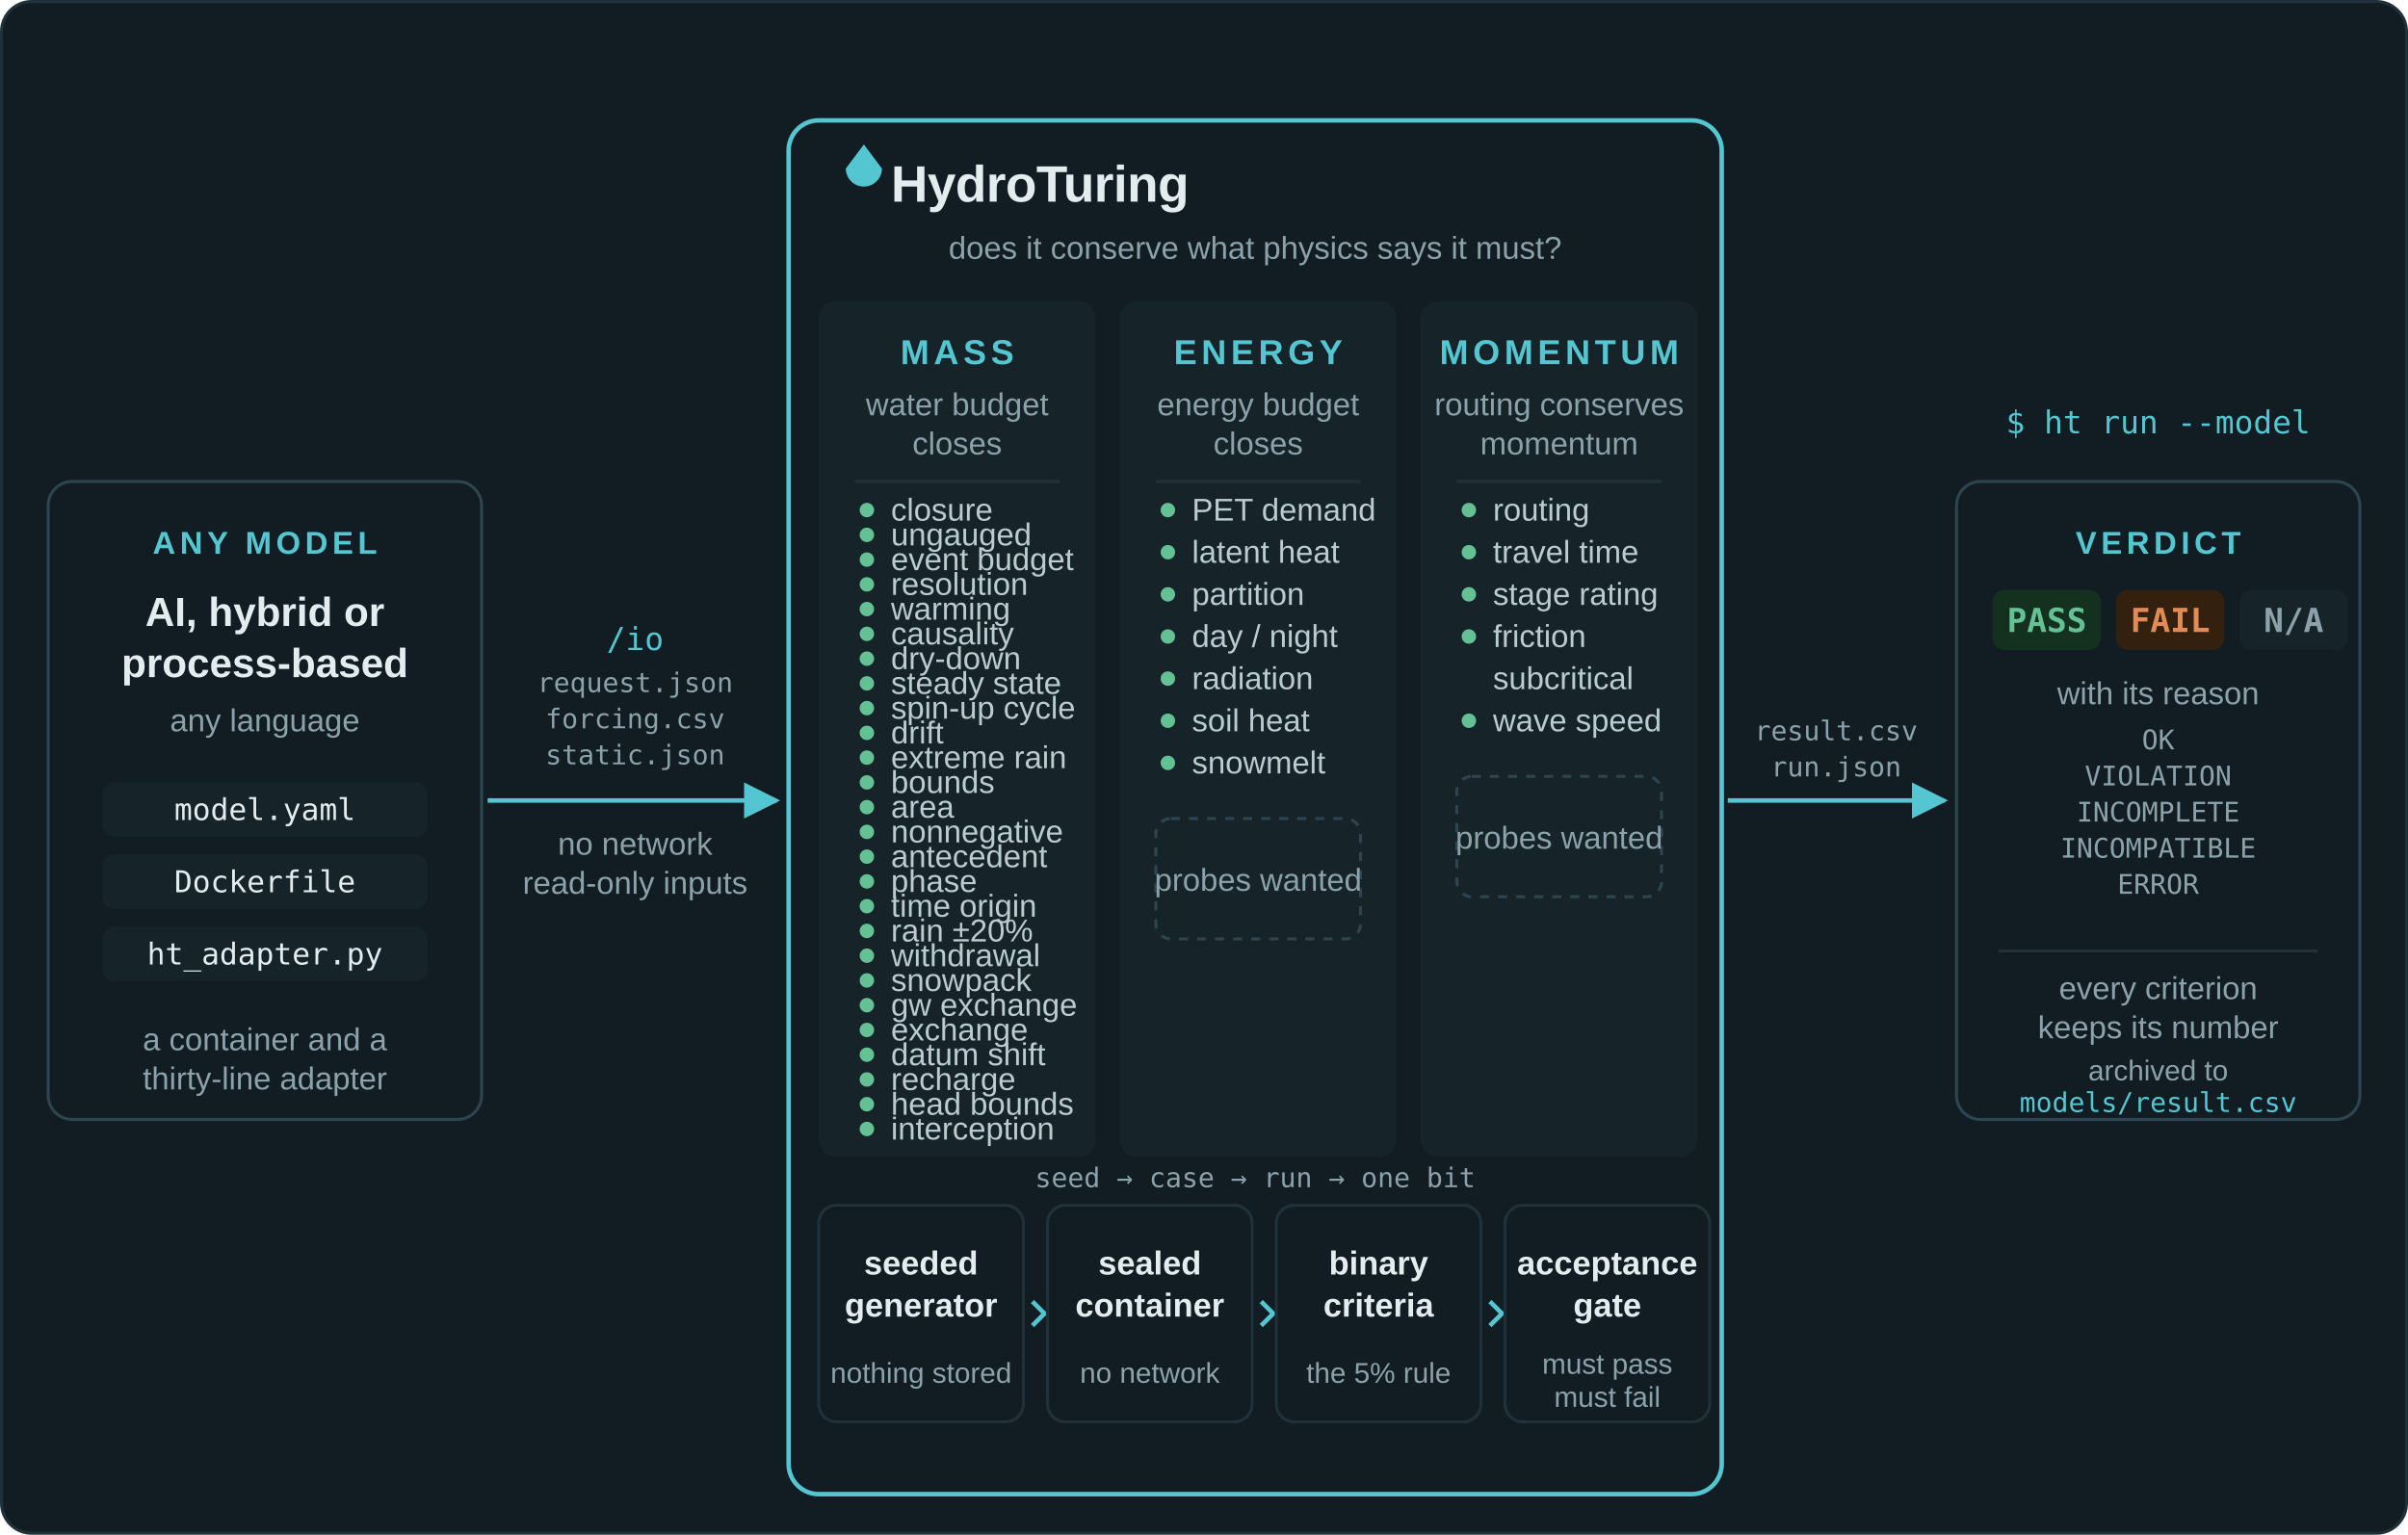
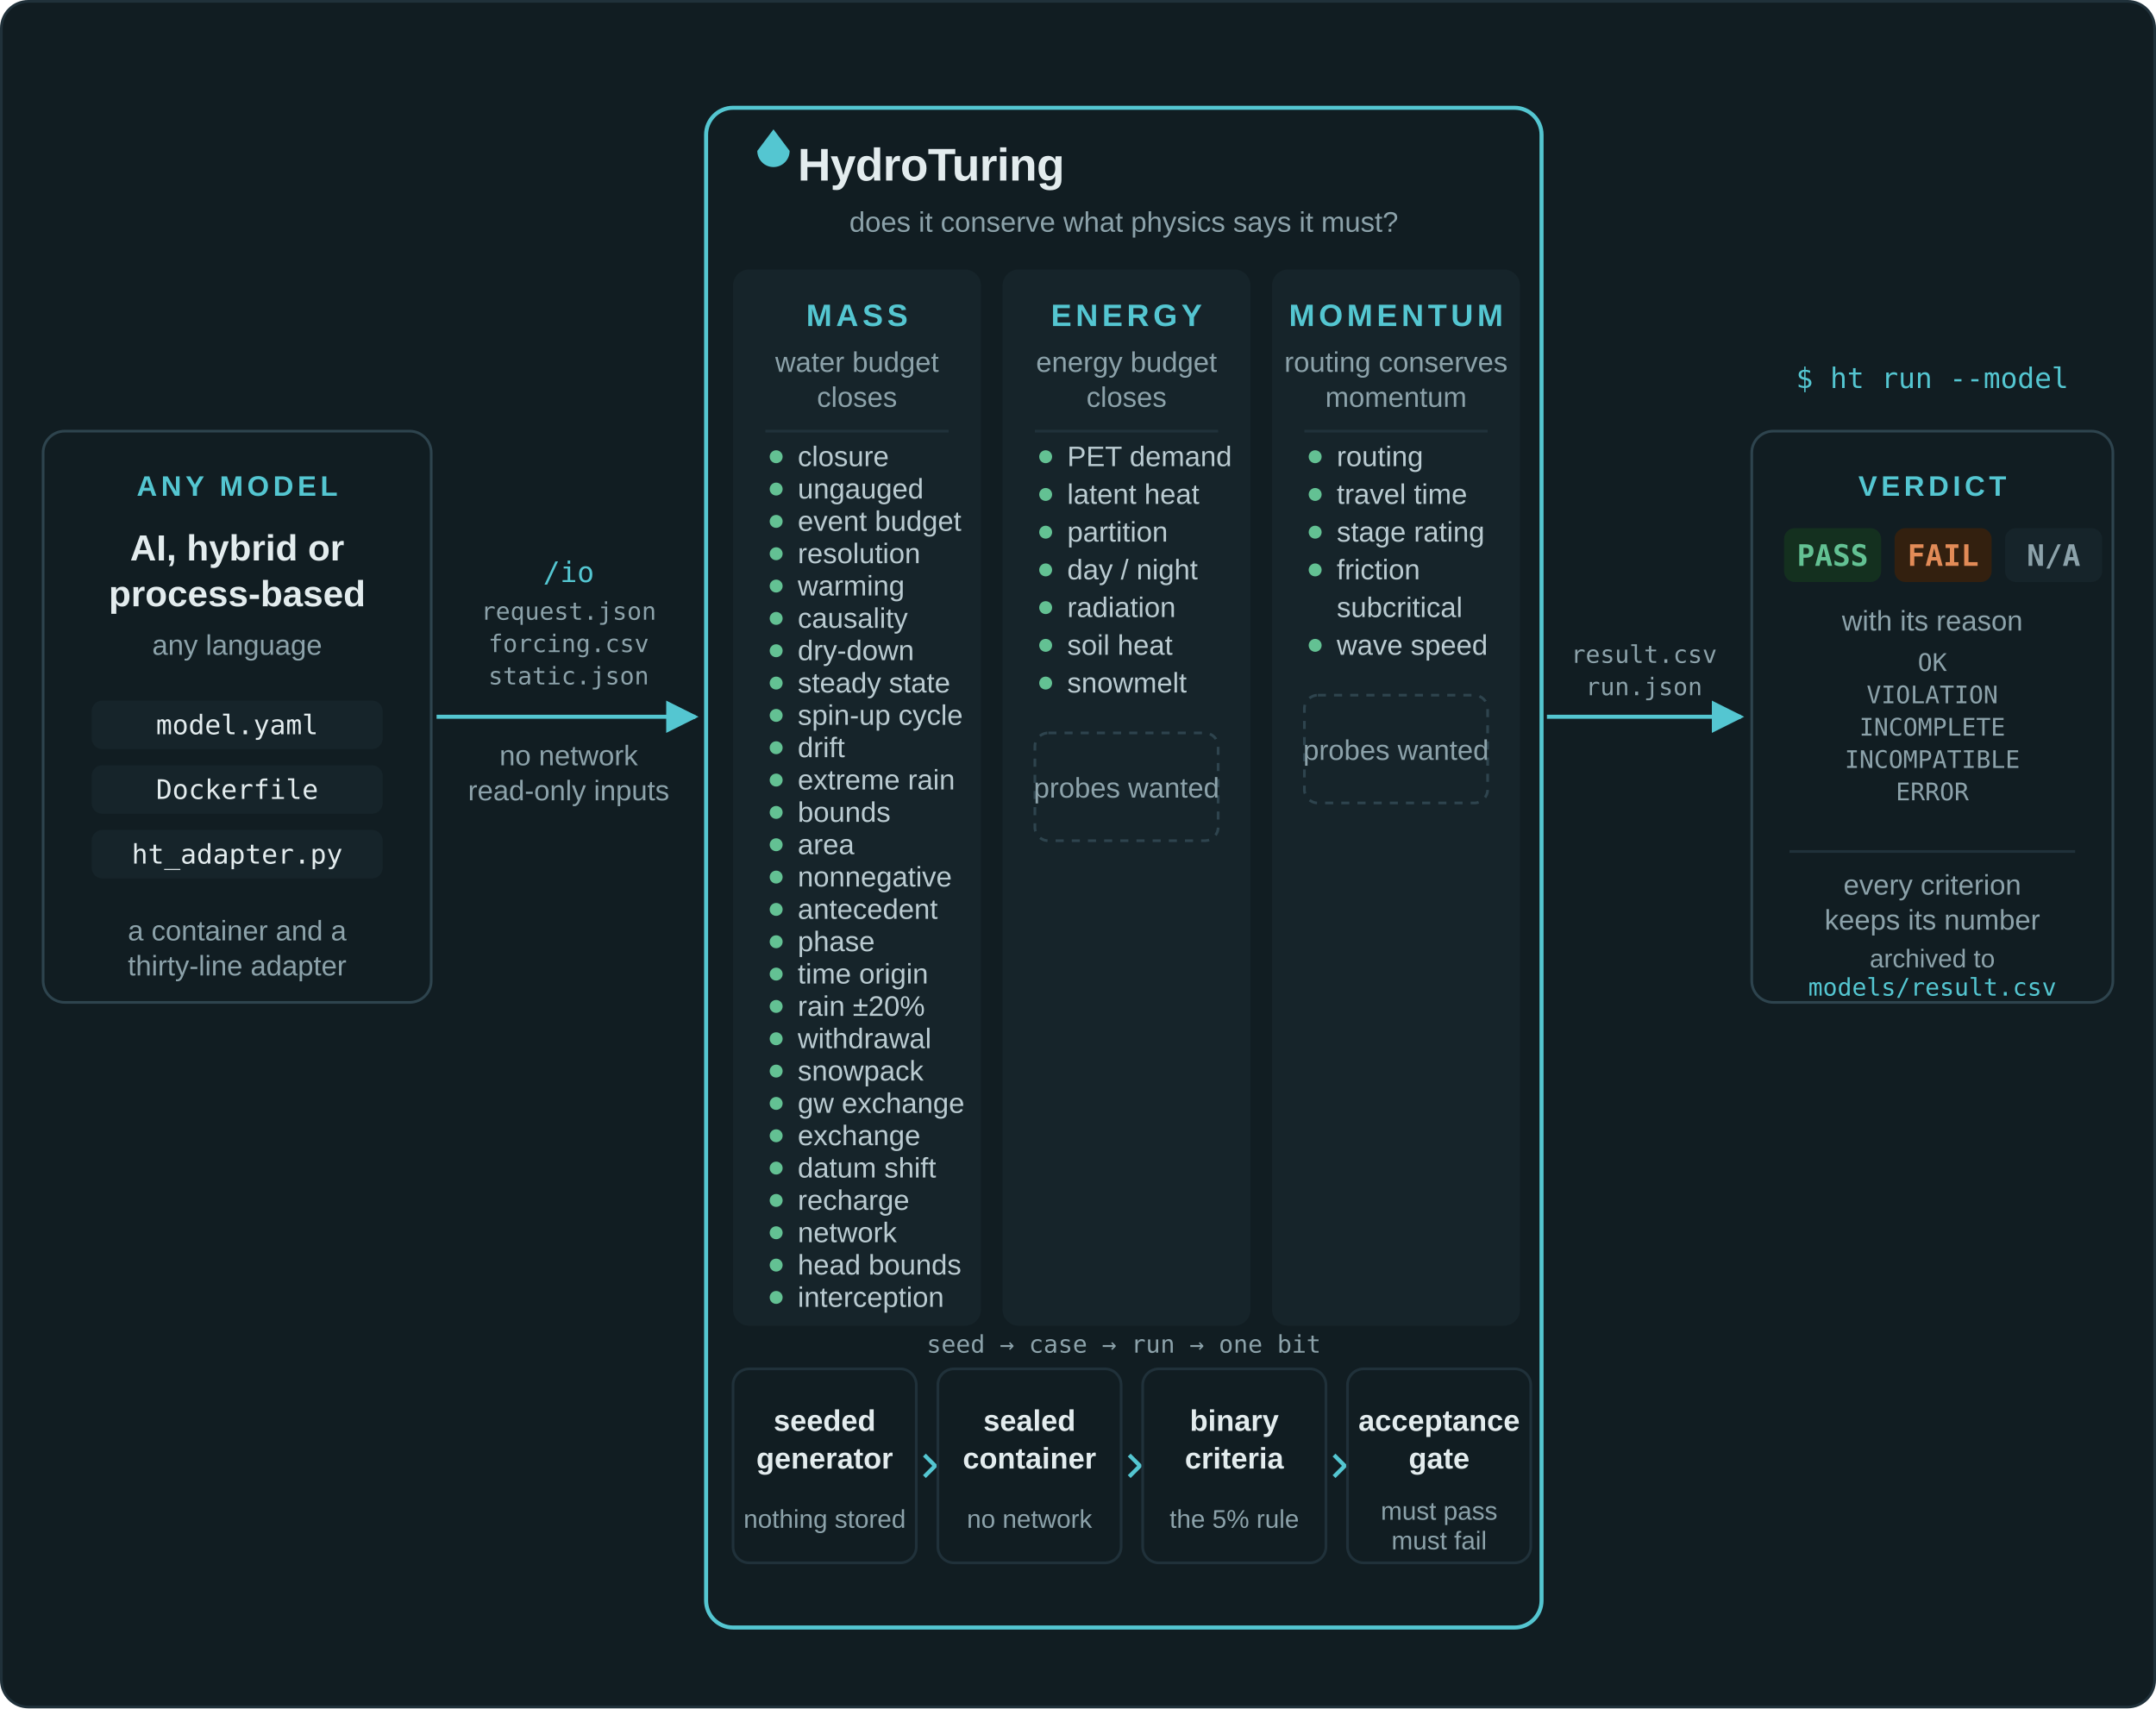
- <svg xmlns="http://www.w3.org/2000/svg" class="infra" width="800" height="510" viewBox="0 0 800 510" role="img" aria-labelledby="infratitle">
+ <svg xmlns="http://www.w3.org/2000/svg" class="infra" width="800" height="634" viewBox="0 0 800 634" role="img" aria-labelledby="infratitle">
  <style>
.infra text{font-family:"IBM Plex Sans","Helvetica Neue",Arial,sans-serif; fill:#BACBD1}
.infra .eyebrow{font-family:"IBM Plex Sans Condensed","IBM Plex Sans",Arial,sans-serif; font-size:10.5px; font-weight:600; letter-spacing:.14em; fill:#54C6D1}
.infra .title{font-family:"IBM Plex Sans Condensed","IBM Plex Sans",Arial,sans-serif; font-size:13.5px; font-weight:600; fill:#E3ECEE}
.infra .brand{font-family:"IBM Plex Sans Condensed","IBM Plex Sans",Arial,sans-serif; font-size:17px; font-weight:700; letter-spacing:-.01em; fill:#E3ECEE}
.infra .pillar{font-family:"IBM Plex Sans Condensed","IBM Plex Sans",Arial,sans-serif; font-size:11.5px; font-weight:700; letter-spacing:.13em; fill:#54C6D1}
.infra .step{font-family:"IBM Plex Sans Condensed","IBM Plex Sans",Arial,sans-serif; font-size:11px; font-weight:600; fill:#E3ECEE}
.infra .probe{font-size:10.5px; fill:#BACBD1}
.infra .note{font-size:10.5px; fill:#8CA2AA}
.infra .note-small{font-size:9.5px; fill:#8CA2AA}
.infra .mono{font-family:"IBM Plex Mono",ui-monospace,Menlo,monospace; font-size:10px; fill:#E3ECEE}
.infra .mono-small{font-family:"IBM Plex Mono",ui-monospace,Menlo,monospace; font-size:9px; fill:#8CA2AA}
.infra .mono-accent{font-family:"IBM Plex Mono",ui-monospace,Menlo,monospace; font-size:10.5px; fill:#54C6D1}
.infra .mono-small-accent{font-family:"IBM Plex Mono",ui-monospace,Menlo,monospace; font-size:9px; fill:#54C6D1}
.infra .tag-pass{font-family:"IBM Plex Mono",ui-monospace,Menlo,monospace; font-size:11px; font-weight:600; fill:#63C193}
.infra .tag-fail{font-family:"IBM Plex Mono",ui-monospace,Menlo,monospace; font-size:11px; font-weight:600; fill:#E28B57}
.infra .tag-na{font-family:"IBM Plex Mono",ui-monospace,Menlo,monospace; font-size:11px; font-weight:600; fill:#8CA2AA}
</style>
  <defs>
    <marker id="infra-arrow" viewBox="0 0 10 10" refX="9" refY="5" markerWidth="8" markerHeight="8" orient="auto-start-reverse">
      <path d="M0 0 L10 5 L0 10 z" fill="#54C6D1" />
    </marker>
  </defs>
-   <rect x="0.5" y="0.5" width="799" height="509" rx="10" fill="#111D22" stroke="#20313A" />
+   <rect x="0.5" y="0.5" width="799" height="633" rx="10" fill="#111D22" stroke="#20313A" />
  <rect x="16" y="160" width="144" height="212" rx="8" fill="#111D22" stroke="#2E444E" />
  <text x="88" y="184" class="eyebrow" text-anchor="middle">ANY MODEL</text>
  <text x="88" y="208" class="title" text-anchor="middle">AI, hybrid or</text>
  <text x="88" y="225" class="title" text-anchor="middle">process-based</text>
  <text x="88" y="243" class="note" text-anchor="middle">any language</text>
  <rect x="34" y="260" width="108" height="18" rx="4" fill="#16242A" />
  <text x="88" y="272.5" class="mono" text-anchor="middle">model.yaml</text>
  <rect x="34" y="284" width="108" height="18" rx="4" fill="#16242A" />
  <text x="88" y="296.5" class="mono" text-anchor="middle">Dockerfile</text>
  <rect x="34" y="308" width="108" height="18" rx="4" fill="#16242A" />
  <text x="88" y="320.5" class="mono" text-anchor="middle">ht_adapter.py</text>
  <text x="88" y="349" class="note" text-anchor="middle">a container and a</text>
  <text x="88" y="362" class="note" text-anchor="middle">thirty-line adapter</text>
  <line x1="162" y1="266" x2="258" y2="266" stroke="#54C6D1" stroke-width="1.5" marker-end="url(#infra-arrow)" />
  <text x="211" y="216" class="mono-accent" text-anchor="middle">/io</text>
  <text x="211" y="230" class="mono-small" text-anchor="middle">request.json</text>
  <text x="211" y="242" class="mono-small" text-anchor="middle">forcing.csv</text>
  <text x="211" y="254" class="mono-small" text-anchor="middle">static.json</text>
  <text x="211" y="284" class="note" text-anchor="middle">no network</text>
  <text x="211" y="297" class="note" text-anchor="middle">read-only inputs</text>
-   <rect x="262" y="40" width="310" height="456.5" rx="10" fill="#111D22" stroke="#54C6D1" stroke-width="1.5" />
+   <rect x="262" y="40" width="310" height="564" rx="10" fill="#111D22" stroke="#54C6D1" stroke-width="1.5" />
  <path d="M281 56 l6 -8 l6 8 a6 6 0 1 1 -12 0 z" fill="#54C6D1" />
  <text x="296" y="67" class="brand">HydroTuring</text>
  <text x="417" y="86" class="note" text-anchor="middle">does it conserve what physics says it must?</text>
-   <rect x="272" y="100" width="92" height="284.5" rx="6" fill="#16242A" />
+   <rect x="272" y="100" width="92" height="392" rx="6" fill="#16242A" />
  <text x="318" y="121" class="pillar" text-anchor="middle">MASS</text>
  <text x="318" y="138" class="note" text-anchor="middle">water budget</text>
  <text x="318" y="151" class="note" text-anchor="middle">closes</text>
  <line x1="284" y1="160" x2="352" y2="160" stroke="#20313A" />
  <circle cx="288" cy="169.50" r="2.4" fill="#63C193" />
  <text x="296" y="173.00" class="probe">closure</text>
-   <circle cx="288" cy="177.73" r="2.4" fill="#63C193" />
-   <text x="296" y="181.23" class="probe">ungauged</text>
-   <circle cx="288" cy="185.95" r="2.4" fill="#63C193" />
-   <text x="296" y="189.45" class="probe">event budget</text>
-   <circle cx="288" cy="194.18" r="2.4" fill="#63C193" />
-   <text x="296" y="197.68" class="probe">resolution</text>
-   <circle cx="288" cy="202.40" r="2.4" fill="#63C193" />
-   <text x="296" y="205.90" class="probe">warming</text>
-   <circle cx="288" cy="210.63" r="2.4" fill="#63C193" />
-   <text x="296" y="214.13" class="probe">causality</text>
-   <circle cx="288" cy="218.86" r="2.4" fill="#63C193" />
-   <text x="296" y="222.36" class="probe">dry-down</text>
-   <circle cx="288" cy="227.08" r="2.4" fill="#63C193" />
-   <text x="296" y="230.58" class="probe">steady state</text>
-   <circle cx="288" cy="235.31" r="2.4" fill="#63C193" />
-   <text x="296" y="238.81" class="probe">spin-up cycle</text>
-   <circle cx="288" cy="243.53" r="2.4" fill="#63C193" />
-   <text x="296" y="247.03" class="probe">drift</text>
-   <circle cx="288" cy="251.76" r="2.4" fill="#63C193" />
-   <text x="296" y="255.26" class="probe">extreme rain</text>
-   <circle cx="288" cy="259.99" r="2.4" fill="#63C193" />
-   <text x="296" y="263.49" class="probe">bounds</text>
-   <circle cx="288" cy="268.21" r="2.4" fill="#63C193" />
-   <text x="296" y="271.71" class="probe">area</text>
-   <circle cx="288" cy="276.44" r="2.4" fill="#63C193" />
-   <text x="296" y="279.94" class="probe">nonnegative</text>
-   <circle cx="288" cy="284.67" r="2.4" fill="#63C193" />
-   <text x="296" y="288.17" class="probe">antecedent</text>
-   <circle cx="288" cy="292.89" r="2.4" fill="#63C193" />
-   <text x="296" y="296.39" class="probe">phase</text>
-   <circle cx="288" cy="301.12" r="2.4" fill="#63C193" />
-   <text x="296" y="304.62" class="probe">time origin</text>
-   <circle cx="288" cy="309.34" r="2.4" fill="#63C193" />
-   <text x="296" y="312.84" class="probe">rain ±20%</text>
-   <circle cx="288" cy="317.57" r="2.4" fill="#63C193" />
-   <text x="296" y="321.07" class="probe">withdrawal</text>
-   <circle cx="288" cy="325.80" r="2.4" fill="#63C193" />
-   <text x="296" y="329.30" class="probe">snowpack</text>
-   <circle cx="288" cy="334.02" r="2.4" fill="#63C193" />
-   <text x="296" y="337.52" class="probe">gw exchange</text>
-   <circle cx="288" cy="342.25" r="2.4" fill="#63C193" />
-   <text x="296" y="345.75" class="probe">exchange</text>
-   <circle cx="288" cy="350.47" r="2.4" fill="#63C193" />
-   <text x="296" y="353.97" class="probe">datum shift</text>
-   <circle cx="288" cy="358.70" r="2.4" fill="#63C193" />
-   <text x="296" y="362.20" class="probe">recharge</text>
-   <circle cx="288" cy="366.93" r="2.4" fill="#63C193" />
-   <text x="296" y="370.43" class="probe">head bounds</text>
-   <circle cx="288" cy="375.16" r="2.4" fill="#63C193" />
-   <text x="296" y="378.66" class="probe">interception</text>
-   <rect x="372" y="100" width="92" height="284.5" rx="6" fill="#16242A" />
+   <circle cx="288" cy="181.50" r="2.4" fill="#63C193" />
+   <text x="296" y="185.00" class="probe">ungauged</text>
+   <circle cx="288" cy="193.50" r="2.4" fill="#63C193" />
+   <text x="296" y="197.00" class="probe">event budget</text>
+   <circle cx="288" cy="205.50" r="2.4" fill="#63C193" />
+   <text x="296" y="209.00" class="probe">resolution</text>
+   <circle cx="288" cy="217.50" r="2.4" fill="#63C193" />
+   <text x="296" y="221.00" class="probe">warming</text>
+   <circle cx="288" cy="229.50" r="2.4" fill="#63C193" />
+   <text x="296" y="233.00" class="probe">causality</text>
+   <circle cx="288" cy="241.50" r="2.4" fill="#63C193" />
+   <text x="296" y="245.00" class="probe">dry-down</text>
+   <circle cx="288" cy="253.50" r="2.4" fill="#63C193" />
+   <text x="296" y="257.00" class="probe">steady state</text>
+   <circle cx="288" cy="265.50" r="2.4" fill="#63C193" />
+   <text x="296" y="269.00" class="probe">spin-up cycle</text>
+   <circle cx="288" cy="277.50" r="2.4" fill="#63C193" />
+   <text x="296" y="281.00" class="probe">drift</text>
+   <circle cx="288" cy="289.50" r="2.4" fill="#63C193" />
+   <text x="296" y="293.00" class="probe">extreme rain</text>
+   <circle cx="288" cy="301.50" r="2.4" fill="#63C193" />
+   <text x="296" y="305.00" class="probe">bounds</text>
+   <circle cx="288" cy="313.50" r="2.4" fill="#63C193" />
+   <text x="296" y="317.00" class="probe">area</text>
+   <circle cx="288" cy="325.50" r="2.4" fill="#63C193" />
+   <text x="296" y="329.00" class="probe">nonnegative</text>
+   <circle cx="288" cy="337.50" r="2.4" fill="#63C193" />
+   <text x="296" y="341.00" class="probe">antecedent</text>
+   <circle cx="288" cy="349.50" r="2.4" fill="#63C193" />
+   <text x="296" y="353.00" class="probe">phase</text>
+   <circle cx="288" cy="361.50" r="2.4" fill="#63C193" />
+   <text x="296" y="365.00" class="probe">time origin</text>
+   <circle cx="288" cy="373.50" r="2.4" fill="#63C193" />
+   <text x="296" y="377.00" class="probe">rain ±20%</text>
+   <circle cx="288" cy="385.50" r="2.4" fill="#63C193" />
+   <text x="296" y="389.00" class="probe">withdrawal</text>
+   <circle cx="288" cy="397.50" r="2.4" fill="#63C193" />
+   <text x="296" y="401.00" class="probe">snowpack</text>
+   <circle cx="288" cy="409.50" r="2.4" fill="#63C193" />
+   <text x="296" y="413.00" class="probe">gw exchange</text>
+   <circle cx="288" cy="421.50" r="2.4" fill="#63C193" />
+   <text x="296" y="425.00" class="probe">exchange</text>
+   <circle cx="288" cy="433.50" r="2.4" fill="#63C193" />
+   <text x="296" y="437.00" class="probe">datum shift</text>
+   <circle cx="288" cy="445.50" r="2.4" fill="#63C193" />
+   <text x="296" y="449.00" class="probe">recharge</text>
+   <circle cx="288" cy="457.50" r="2.4" fill="#63C193" />
+   <text x="296" y="461.00" class="probe">network</text>
+   <circle cx="288" cy="469.50" r="2.4" fill="#63C193" />
+   <text x="296" y="473.00" class="probe">head bounds</text>
+   <circle cx="288" cy="481.50" r="2.4" fill="#63C193" />
+   <text x="296" y="485.00" class="probe">interception</text>
+   <rect x="372" y="100" width="92" height="392" rx="6" fill="#16242A" />
  <text x="418" y="121" class="pillar" text-anchor="middle">ENERGY</text>
  <text x="418" y="138" class="note" text-anchor="middle">energy budget</text>
  <text x="418" y="151" class="note" text-anchor="middle">closes</text>
  <line x1="384" y1="160" x2="452" y2="160" stroke="#20313A" />
  <circle cx="388" cy="169.5" r="2.4" fill="#63C193" />
  <text x="396" y="173" class="probe">PET demand</text>
  <circle cx="388" cy="183.5" r="2.4" fill="#63C193" />
  <text x="396" y="187" class="probe">latent heat</text>
  <circle cx="388" cy="197.5" r="2.4" fill="#63C193" />
  <text x="396" y="201" class="probe">partition</text>
  <circle cx="388" cy="211.5" r="2.4" fill="#63C193" />
  <text x="396" y="215" class="probe">day / night</text>
  <circle cx="388" cy="225.5" r="2.4" fill="#63C193" />
  <text x="396" y="229" class="probe">radiation</text>
  <circle cx="388" cy="239.5" r="2.4" fill="#63C193" />
  <text x="396" y="243" class="probe">soil heat</text>
  <circle cx="388" cy="253.5" r="2.4" fill="#63C193" />
  <text x="396" y="257" class="probe">snowmelt</text>
  <rect x="384" y="272" width="68" height="40" rx="5" fill="none" stroke="#2E444E" stroke-dasharray="3 3" />
  <text x="418" y="296" class="note" text-anchor="middle">probes wanted</text>
-   <rect x="472" y="100" width="92" height="284.5" rx="6" fill="#16242A" />
+   <rect x="472" y="100" width="92" height="392" rx="6" fill="#16242A" />
  <text x="518" y="121" class="pillar" text-anchor="middle">MOMENTUM</text>
  <text x="518" y="138" class="note" text-anchor="middle">routing conserves</text>
  <text x="518" y="151" class="note" text-anchor="middle">momentum</text>
  <line x1="484" y1="160" x2="552" y2="160" stroke="#20313A" />
  <circle cx="488" cy="169.5" r="2.4" fill="#63C193" />
  <text x="496" y="173" class="probe">routing</text>
  <circle cx="488" cy="183.5" r="2.4" fill="#63C193" />
  <text x="496" y="187" class="probe">travel time</text>
  <circle cx="488" cy="197.5" r="2.4" fill="#63C193" />
  <text x="496" y="201" class="probe">stage rating</text>
  <circle cx="488" cy="211.5" r="2.4" fill="#63C193" />
  <text x="496" y="215" class="probe">friction</text>
  <text x="496" y="229" class="probe">subcritical</text>
  <circle cx="488" cy="239.5" r="2.4" fill="#63C193" />
  <text x="496" y="243" class="probe">wave speed</text>
  <rect x="484" y="258" width="68" height="40" rx="5" fill="none" stroke="#2E444E" stroke-dasharray="3 3" />
  <text x="518" y="282" class="note" text-anchor="middle">probes wanted</text>
-   <g transform="translate(0 16.5)">
+   <g transform="translate(0 124)">
    <text x="417" y="378" class="mono-small" text-anchor="middle">seed → case → run → one bit</text>
    <rect x="272" y="384" width="68" height="72" rx="6" fill="#111D22" stroke="#20313A" />
    <text x="306" y="407" class="step" text-anchor="middle">seeded</text>
    <text x="306" y="421" class="step" text-anchor="middle">generator</text>
    <text x="306" y="443" class="note-small" text-anchor="middle">nothing stored</text>
    <path d="M343 416 l4 4 l-4 4" fill="none" stroke="#54C6D1" stroke-width="1.5" />
    <rect x="348" y="384" width="68" height="72" rx="6" fill="#111D22" stroke="#20313A" />
    <text x="382" y="407" class="step" text-anchor="middle">sealed</text>
    <text x="382" y="421" class="step" text-anchor="middle">container</text>
    <text x="382" y="443" class="note-small" text-anchor="middle">no network</text>
    <path d="M419 416 l4 4 l-4 4" fill="none" stroke="#54C6D1" stroke-width="1.5" />
    <rect x="424" y="384" width="68" height="72" rx="6" fill="#111D22" stroke="#20313A" />
    <text x="458" y="407" class="step" text-anchor="middle">binary</text>
    <text x="458" y="421" class="step" text-anchor="middle">criteria</text>
    <text x="458" y="443" class="note-small" text-anchor="middle">the 5% rule</text>
    <path d="M495 416 l4 4 l-4 4" fill="none" stroke="#54C6D1" stroke-width="1.5" />
    <rect x="500" y="384" width="68" height="72" rx="6" fill="#111D22" stroke="#20313A" />
    <text x="534" y="407" class="step" text-anchor="middle">acceptance</text>
    <text x="534" y="421" class="step" text-anchor="middle">gate</text>
    <text x="534" y="440" class="note-small" text-anchor="middle">must pass</text>
    <text x="534" y="451" class="note-small" text-anchor="middle">must fail</text>
  </g>
  <line x1="574" y1="266" x2="646" y2="266" stroke="#54C6D1" stroke-width="1.5" marker-end="url(#infra-arrow)" />
  <text x="610" y="246" class="mono-small" text-anchor="middle">result.csv</text>
  <text x="610" y="258" class="mono-small" text-anchor="middle">run.json</text>
  <rect x="650" y="160" width="134" height="212" rx="8" fill="#111D22" stroke="#2E444E" />
  <text x="717" y="144" class="mono-accent" text-anchor="middle">$ ht run --model</text>
  <text x="717" y="184" class="eyebrow" text-anchor="middle">VERDICT</text>
  <rect x="662" y="196" width="36" height="20" rx="4" fill="#14301F" />
  <text x="680" y="210" class="tag-pass" text-anchor="middle">PASS</text>
  <rect x="703" y="196" width="36" height="20" rx="4" fill="#33200F" />
  <text x="721" y="210" class="tag-fail" text-anchor="middle">FAIL</text>
  <rect x="744" y="196" width="36" height="20" rx="4" fill="#16242A" />
  <text x="762" y="210" class="tag-na" text-anchor="middle">N/A</text>
  <text x="717" y="234" class="note" text-anchor="middle">with its reason</text>
  <text x="717" y="249" class="mono-small" text-anchor="middle">OK</text>
  <text x="717" y="261" class="mono-small" text-anchor="middle">VIOLATION</text>
  <text x="717" y="273" class="mono-small" text-anchor="middle">INCOMPLETE</text>
  <text x="717" y="285" class="mono-small" text-anchor="middle">INCOMPATIBLE</text>
  <text x="717" y="297" class="mono-small" text-anchor="middle">ERROR</text>
  <line x1="664" y1="316" x2="770" y2="316" stroke="#20313A" />
  <text x="717" y="332" class="note" text-anchor="middle">every criterion</text>
  <text x="717" y="345" class="note" text-anchor="middle">keeps its number</text>
  <text x="717" y="359" class="note-small" text-anchor="middle">archived to</text>
  <text x="717" y="369.5" class="mono-small-accent" text-anchor="middle">models/result.csv</text>
</svg>
